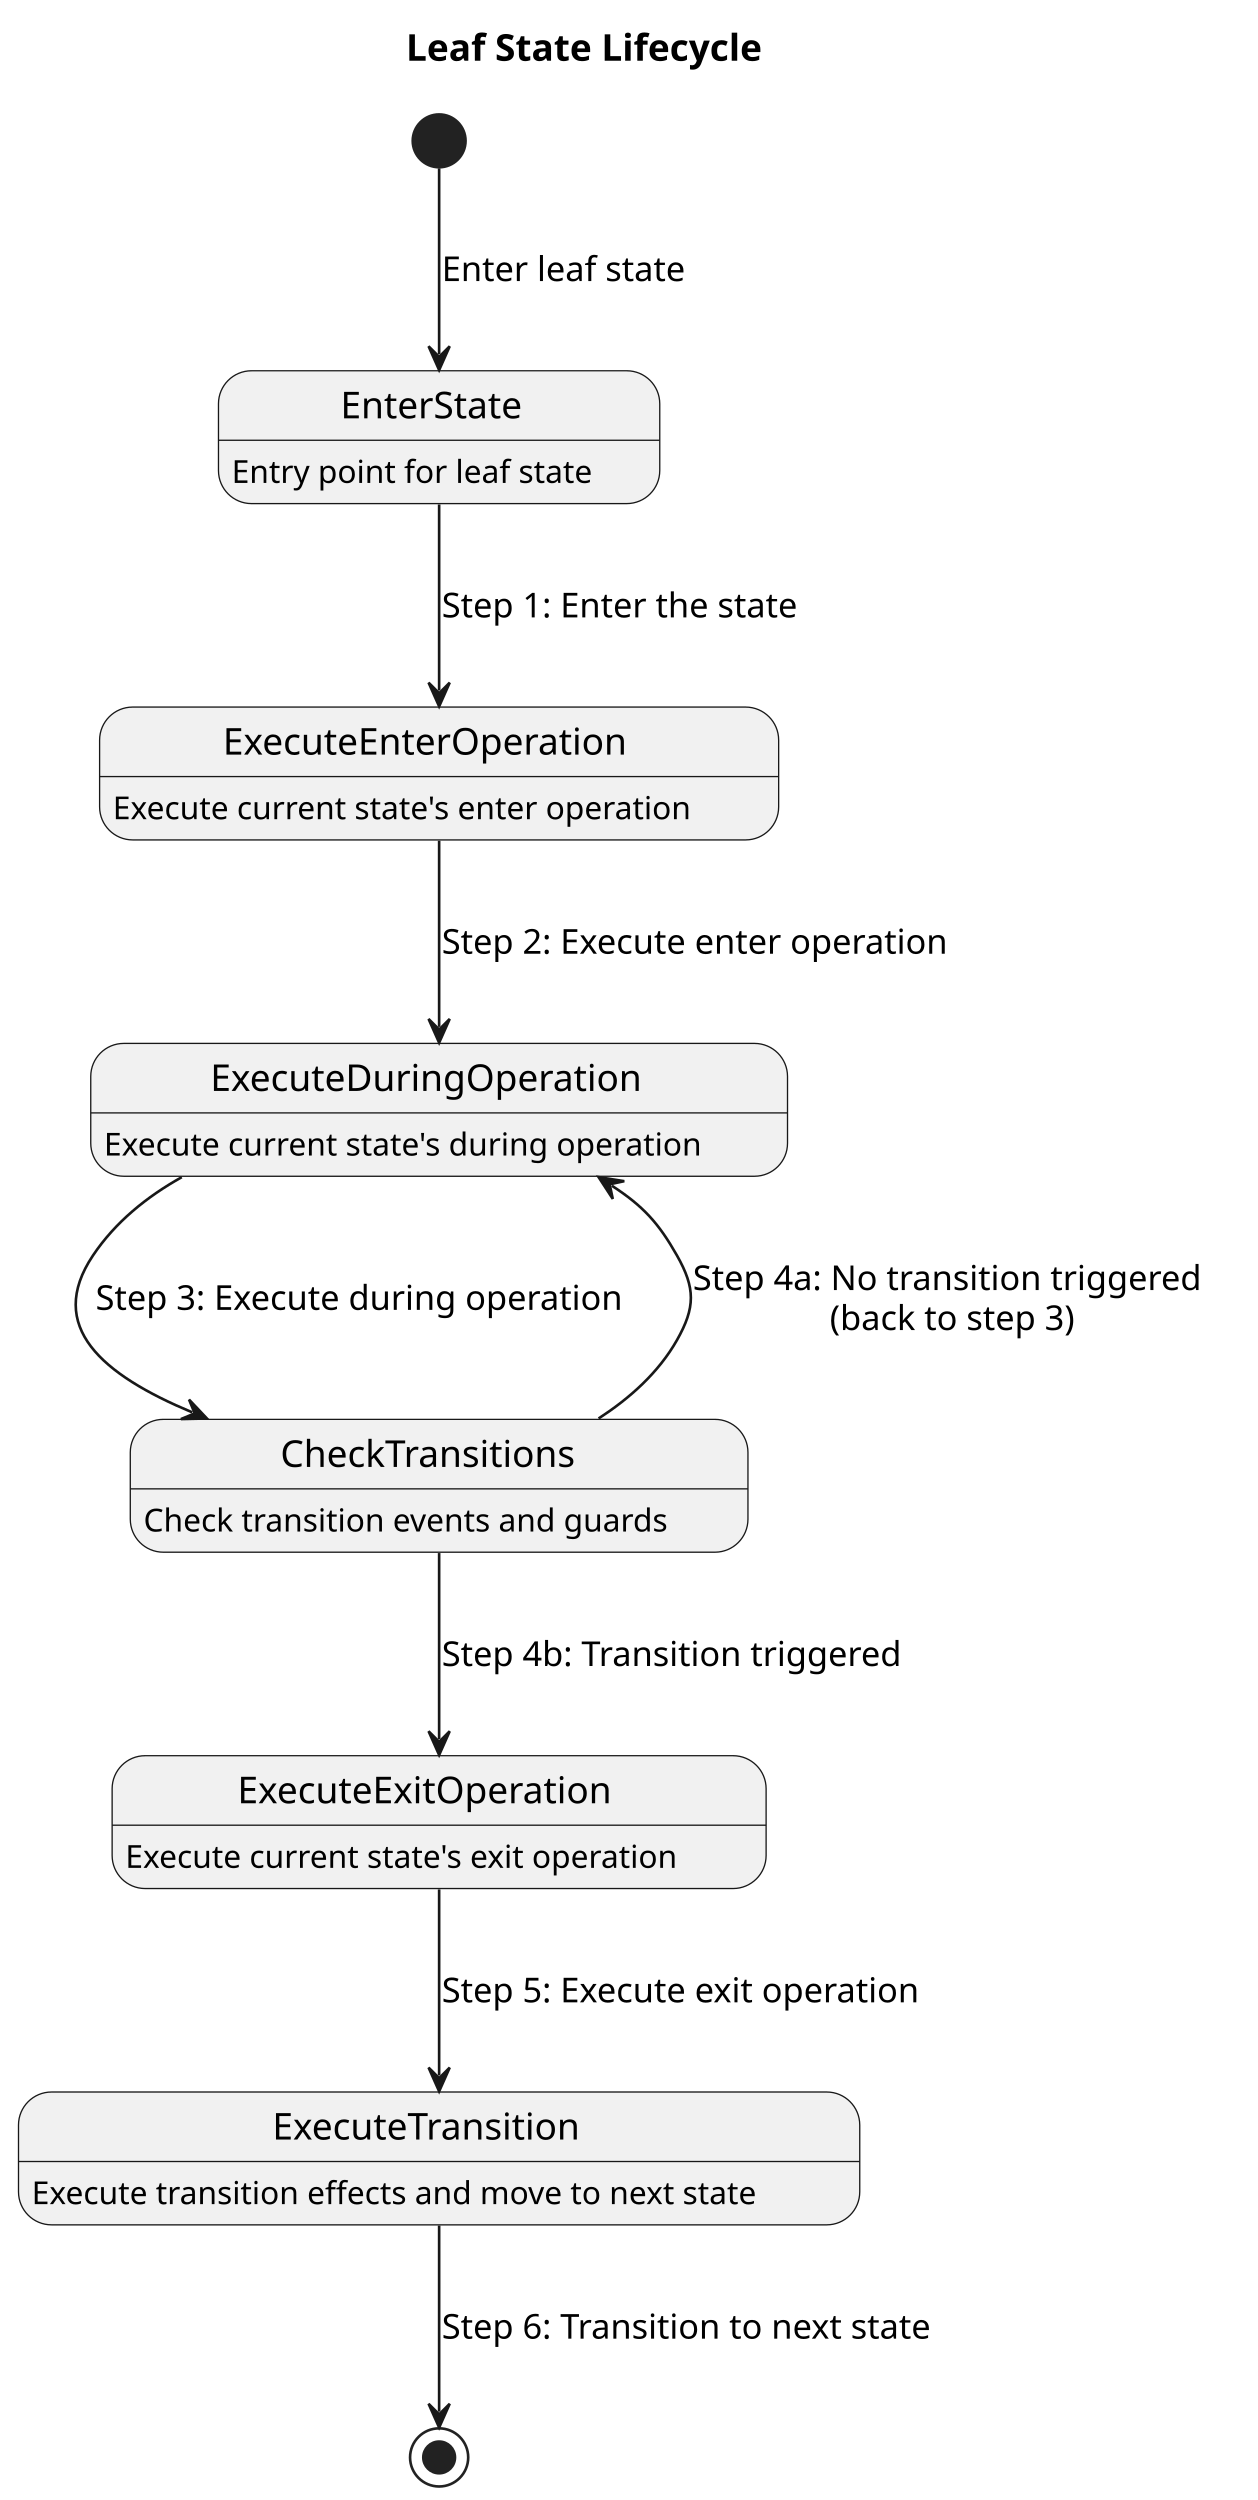
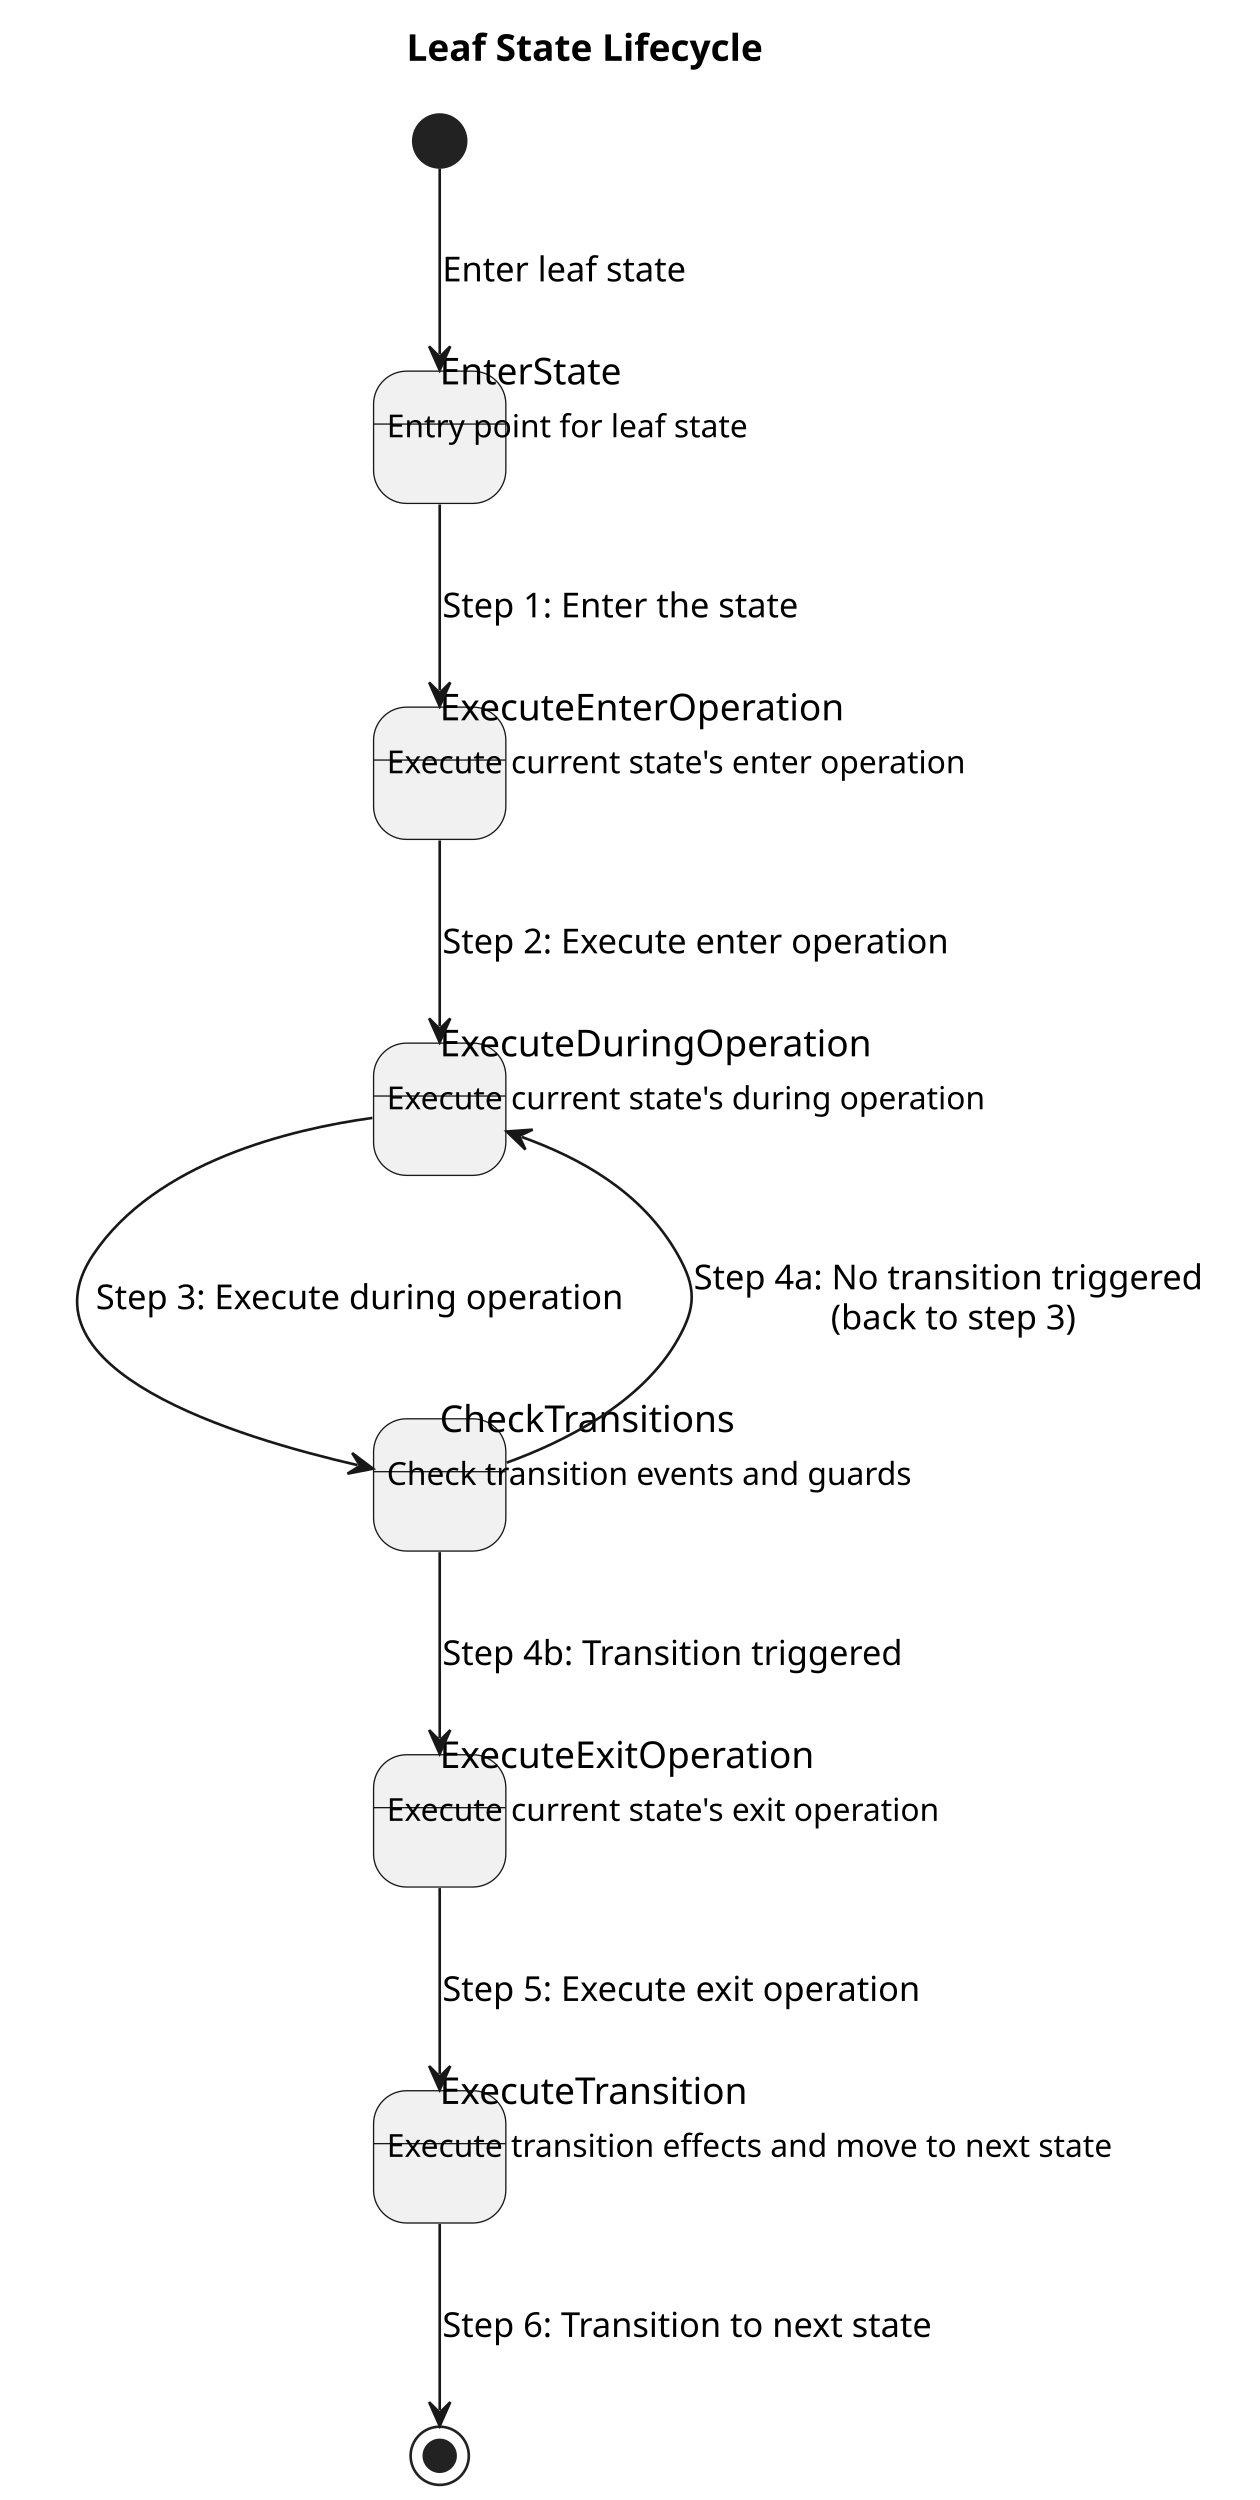
- <svg xmlns="http://www.w3.org/2000/svg" contentStyleType="text/css" data-diagram-type="STATE" height="946px" preserveAspectRatio="none" style="width:476px;height:946px;background:#FFFFFF;" version="1.1" viewBox="0 0 476 946" width="476px" zoomAndPan="magnify">
+ <svg xmlns="http://www.w3.org/2000/svg" contentStyleType="text/css" data-diagram-type="STATE" height="945px" preserveAspectRatio="none" style="width:476px;height:945px;background:#FFFFFF;" version="1.1" viewBox="0 0 476 945" width="476px" zoomAndPan="magnify">
  <defs />
  <g>
    <g class="title" data-source-line="1">
-       <text fill="#000000" font-family="sans-serif" font-size="14" font-weight="bold" lengthAdjust="spacing" textLength="155.435" x="153.621" y="22.995">Leaf State Lifecycle</text>
+       <text fill="#000000" font-family="sans-serif" font-size="14" font-weight="bold" lengthAdjust="spacing" textLength="155.435" x="153.641" y="22.995">Leaf State Lifecycle</text>
    </g>
-     <g id="EnterState">
-       <rect fill="#F1F1F1" height="50.266" rx="12.5" ry="12.5" style="stroke:#181818;stroke-width:0.5;" width="166.982" x="82.67" y="140.297" />
-       <line style="stroke:#181818;stroke-width:0.5;" x1="82.67" x2="249.652" y1="166.594" y2="166.594" />
-       <text fill="#000000" font-family="sans-serif" font-size="14" lengthAdjust="spacing" textLength="74.635" x="128.844" y="158.292">EnterState</text>
-       <text fill="#000000" font-family="sans-serif" font-size="12" lengthAdjust="spacing" textLength="146.982" x="87.67" y="182.732">Entry point for leaf state</text>
+     <g class="entity" data-qualified-name="EnterState" id="ent0002">
+       <rect fill="#F1F1F1" height="50" rx="12.5" ry="12.5" style="stroke:#181818;stroke-width:0.5;" width="50" x="141.21" y="140.297" />
+       <line style="stroke:#181818;stroke-width:0.5;" x1="141.21" x2="191.21" y1="160.297" y2="160.297" />
+       <text fill="#000000" font-family="sans-serif" font-size="14" lengthAdjust="spacing" textLength="0" x="166.21" y="145.297">EnterState</text>
+       <text fill="#000000" font-family="sans-serif" font-size="12" lengthAdjust="spacing" textLength="0" x="146.21" y="165.297">Entry point for leaf state</text>
    </g>
-     <g id="ExecuteEnterOperation">
-       <rect fill="#F1F1F1" height="50.266" rx="12.5" ry="12.5" style="stroke:#181818;stroke-width:0.5;" width="256.953" x="37.69" y="267.557" />
-       <line style="stroke:#181818;stroke-width:0.5;" x1="37.69" x2="294.643" y1="293.854" y2="293.854" />
-       <text fill="#000000" font-family="sans-serif" font-size="14" lengthAdjust="spacing" textLength="163.666" x="84.334" y="285.552">ExecuteEnterOperation</text>
-       <text fill="#000000" font-family="sans-serif" font-size="12" lengthAdjust="spacing" textLength="236.953" x="42.69" y="309.992">Execute current state's enter operation</text>
+     <g class="entity" data-qualified-name="ExecuteEnterOperation" id="ent0003">
+       <rect fill="#F1F1F1" height="50" rx="12.5" ry="12.5" style="stroke:#181818;stroke-width:0.5;" width="50" x="141.21" y="267.297" />
+       <line style="stroke:#181818;stroke-width:0.5;" x1="141.21" x2="191.21" y1="287.297" y2="287.297" />
+       <text fill="#000000" font-family="sans-serif" font-size="14" lengthAdjust="spacing" textLength="0" x="166.21" y="272.297">ExecuteEnterOperation</text>
+       <text fill="#000000" font-family="sans-serif" font-size="12" lengthAdjust="spacing" textLength="0" x="146.21" y="292.297">Execute current state's enter operation</text>
    </g>
-     <g id="ExecuteDuringOperation">
-       <rect fill="#F1F1F1" height="50.266" rx="12.5" ry="12.5" style="stroke:#181818;stroke-width:0.5;" width="263.656" x="34.34" y="394.827" />
-       <line style="stroke:#181818;stroke-width:0.5;" x1="34.34" x2="297.996" y1="421.124" y2="421.124" />
-       <text fill="#000000" font-family="sans-serif" font-size="14" lengthAdjust="spacing" textLength="173.148" x="79.594" y="412.822">ExecuteDuringOperation</text>
-       <text fill="#000000" font-family="sans-serif" font-size="12" lengthAdjust="spacing" textLength="243.656" x="39.34" y="437.262">Execute current state's during operation</text>
+     <g class="entity" data-qualified-name="ExecuteDuringOperation" id="ent0004">
+       <rect fill="#F1F1F1" height="50" rx="12.5" ry="12.5" style="stroke:#181818;stroke-width:0.5;" width="50" x="141.21" y="394.297" />
+       <line style="stroke:#181818;stroke-width:0.5;" x1="141.21" x2="191.21" y1="414.297" y2="414.297" />
+       <text fill="#000000" font-family="sans-serif" font-size="14" lengthAdjust="spacing" textLength="0" x="166.21" y="399.297">ExecuteDuringOperation</text>
+       <text fill="#000000" font-family="sans-serif" font-size="12" lengthAdjust="spacing" textLength="0" x="146.21" y="419.297">Execute current state's during operation</text>
    </g>
-     <g id="CheckTransitions">
-       <rect fill="#F1F1F1" height="50.266" rx="12.5" ry="12.5" style="stroke:#181818;stroke-width:0.5;" width="233.727" x="49.3" y="537.087" />
-       <line style="stroke:#181818;stroke-width:0.5;" x1="49.3" x2="283.027" y1="563.384" y2="563.384" />
-       <text fill="#000000" font-family="sans-serif" font-size="14" lengthAdjust="spacing" textLength="120.121" x="106.103" y="555.082">CheckTransitions</text>
-       <text fill="#000000" font-family="sans-serif" font-size="12" lengthAdjust="spacing" textLength="213.727" x="54.3" y="579.522">Check transition events and guards</text>
+     <g class="entity" data-qualified-name="CheckTransitions" id="ent0005">
+       <rect fill="#F1F1F1" height="50" rx="12.5" ry="12.5" style="stroke:#181818;stroke-width:0.5;" width="50" x="141.21" y="536.297" />
+       <line style="stroke:#181818;stroke-width:0.5;" x1="141.21" x2="191.21" y1="556.297" y2="556.297" />
+       <text fill="#000000" font-family="sans-serif" font-size="14" lengthAdjust="spacing" textLength="0" x="166.21" y="541.297">CheckTransitions</text>
+       <text fill="#000000" font-family="sans-serif" font-size="12" lengthAdjust="spacing" textLength="0" x="146.21" y="561.297">Check transition events and guards</text>
    </g>
-     <g id="ExecuteExitOperation">
-       <rect fill="#F1F1F1" height="50.266" rx="12.5" ry="12.5" style="stroke:#181818;stroke-width:0.5;" width="247.467" x="42.43" y="664.357" />
-       <line style="stroke:#181818;stroke-width:0.5;" x1="42.43" x2="289.897" y1="690.654" y2="690.654" />
-       <text fill="#000000" font-family="sans-serif" font-size="14" lengthAdjust="spacing" textLength="152.599" x="89.864" y="682.352">ExecuteExitOperation</text>
-       <text fill="#000000" font-family="sans-serif" font-size="12" lengthAdjust="spacing" textLength="227.467" x="47.43" y="706.792">Execute current state's exit operation</text>
+     <g class="entity" data-qualified-name="ExecuteExitOperation" id="ent0006">
+       <rect fill="#F1F1F1" height="50" rx="12.5" ry="12.5" style="stroke:#181818;stroke-width:0.5;" width="50" x="141.21" y="663.297" />
+       <line style="stroke:#181818;stroke-width:0.5;" x1="141.21" x2="191.21" y1="683.297" y2="683.297" />
+       <text fill="#000000" font-family="sans-serif" font-size="14" lengthAdjust="spacing" textLength="0" x="166.21" y="668.297">ExecuteExitOperation</text>
+       <text fill="#000000" font-family="sans-serif" font-size="12" lengthAdjust="spacing" textLength="0" x="146.21" y="688.297">Execute current state's exit operation</text>
    </g>
-     <g id="ExecuteTransition">
-       <rect fill="#F1F1F1" height="50.266" rx="12.5" ry="12.5" style="stroke:#181818;stroke-width:0.5;" width="318.33" x="7" y="791.617" />
-       <line style="stroke:#181818;stroke-width:0.5;" x1="7" x2="325.33" y1="817.914" y2="817.914" />
-       <text fill="#000000" font-family="sans-serif" font-size="14" lengthAdjust="spacing" textLength="126.178" x="103.076" y="809.612">ExecuteTransition</text>
-       <text fill="#000000" font-family="sans-serif" font-size="12" lengthAdjust="spacing" textLength="298.33" x="12" y="834.052">Execute transition effects and move to next state</text>
+     <g class="entity" data-qualified-name="ExecuteTransition" id="ent0007">
+       <rect fill="#F1F1F1" height="50" rx="12.5" ry="12.5" style="stroke:#181818;stroke-width:0.5;" width="50" x="141.21" y="790.297" />
+       <line style="stroke:#181818;stroke-width:0.5;" x1="141.21" x2="191.21" y1="810.297" y2="810.297" />
+       <text fill="#000000" font-family="sans-serif" font-size="14" lengthAdjust="spacing" textLength="0" x="166.21" y="795.297">ExecuteTransition</text>
+       <text fill="#000000" font-family="sans-serif" font-size="12" lengthAdjust="spacing" textLength="0" x="146.21" y="815.297">Execute transition effects and move to next state</text>
    </g>
-     <ellipse cx="166.17" cy="53.297" fill="#222222" rx="10" ry="10" style="stroke:#222222;stroke-width:1;" />
-     <ellipse cx="166.17" cy="929.887" fill="none" rx="11" ry="11" style="stroke:#222222;stroke-width:1;" />
-     <ellipse cx="166.17" cy="929.887" fill="#222222" rx="6" ry="6" style="stroke:#222222;stroke-width:1;" />
-     <g class="link" data-entity-1=".start." data-entity-2="EnterState" data-source-line="3" data-uid="lnk3" id="link_.start._EnterState">
-       <path d="M166.17,63.687 C166.17,80.437 166.17,109.957 166.17,134.027" fill="none" id="*start*-to-EnterState" style="stroke:#181818;stroke-width:1;" />
-       <polygon fill="#181818" points="166.17,140.027,170.17,131.027,166.17,135.027,162.17,131.027,166.17,140.027" style="stroke:#181818;stroke-width:1;" />
-       <text fill="#000000" font-family="sans-serif" font-size="13" lengthAdjust="spacing" textLength="100.242" x="167.17" y="106.364">Enter leaf state</text>
+     <g class="start_entity" data-qualified-name=".start." data-source-line="3" id="ent0002">
+       <ellipse cx="166.21" cy="53.297" fill="#222222" rx="10" ry="10" style="stroke:#222222;stroke-width:1;" />
    </g>
-     <g class="link" data-entity-1="EnterState" data-entity-2="ExecuteEnterOperation" data-source-line="9" data-uid="lnk4" id="link_EnterState_ExecuteEnterOperation">
-       <path d="M166.17,190.877 C166.17,212.947 166.17,239.247 166.17,261.307" fill="none" id="EnterState-to-ExecuteEnterOperation" style="stroke:#181818;stroke-width:1;" />
-       <polygon fill="#181818" points="166.17,267.307,170.17,258.307,166.17,262.307,162.17,258.307,166.17,267.307" style="stroke:#181818;stroke-width:1;" />
-       <text fill="#000000" font-family="sans-serif" font-size="13" lengthAdjust="spacing" textLength="147.939" x="167.17" y="233.624">Step 1: Enter the state</text>
+     <g class="end_entity" data-qualified-name=".end." data-source-line="40" id="ent0010">
+       <ellipse cx="166.21" cy="928.297" fill="none" rx="11" ry="11" style="stroke:#222222;stroke-width:1;" />
+       <ellipse cx="166.21" cy="928.297" fill="#222222" rx="6" ry="6" style="stroke:#222222;stroke-width:1;" />
    </g>
-     <g class="link" data-entity-1="ExecuteEnterOperation" data-entity-2="ExecuteDuringOperation" data-source-line="15" data-uid="lnk5" id="link_ExecuteEnterOperation_ExecuteDuringOperation">
-       <path d="M166.17,318.137 C166.17,340.217 166.17,366.517 166.17,388.567" fill="none" id="ExecuteEnterOperation-to-ExecuteDuringOperation" style="stroke:#181818;stroke-width:1;" />
-       <polygon fill="#181818" points="166.17,394.567,170.17,385.567,166.17,389.567,162.17,385.567,166.17,394.567" style="stroke:#181818;stroke-width:1;" />
-       <text fill="#000000" font-family="sans-serif" font-size="13" lengthAdjust="spacing" textLength="208.26" x="167.17" y="360.894">Step 2: Execute enter operation</text>
+     <g class="link" data-entity-1="ent0002" data-entity-2="ent0002" data-link-type="dependency" data-source-line="3" id="lnk3">
+       <path d="M166.21,63.677 C166.21,80.407 166.21,109.887 166.21,133.927" fill="none" id="*start*-to-EnterState" style="stroke:#181818;stroke-width:1;" />
+       <polygon fill="#181818" points="166.21,139.927,170.21,130.927,166.21,134.927,162.21,130.927,166.21,139.927" style="stroke:#181818;stroke-width:1;" />
+       <text fill="#000000" font-family="sans-serif" font-size="13" lengthAdjust="spacing" textLength="100.242" x="167.21" y="106.364">Enter leaf state</text>
    </g>
-     <g class="link" data-entity-1="ExecuteDuringOperation" data-entity-2="CheckTransitions" data-source-line="21" data-uid="lnk6" id="link_ExecuteDuringOperation_CheckTransitions">
-       <path d="M68.78,445.437 C55.51,452.847 43.58,462.507 35.17,475.087 C17.16,502.017 38.663,520.205 72.763,534.445" fill="none" id="ExecuteDuringOperation-to-CheckTransitions" style="stroke:#181818;stroke-width:1;" />
-       <polygon fill="#181818" points="78.3,536.757,71.536,529.598,73.686,534.83,68.454,536.98,78.3,536.757" style="stroke:#181818;stroke-width:1;" />
-       <text fill="#000000" font-family="sans-serif" font-size="13" lengthAdjust="spacing" textLength="215.522" x="36.17" y="495.654">Step 3: Execute during operation</text>
+     <g class="link" data-entity-1="ent0002" data-entity-2="ent0003" data-link-type="dependency" data-source-line="9" id="lnk4">
+       <path d="M166.21,190.697 C166.21,212.717 166.21,238.957 166.21,260.957" fill="none" id="EnterState-to-ExecuteEnterOperation" style="stroke:#181818;stroke-width:1;" />
+       <polygon fill="#181818" points="166.21,266.957,170.21,257.957,166.21,261.957,162.21,257.957,166.21,266.957" style="stroke:#181818;stroke-width:1;" />
+       <text fill="#000000" font-family="sans-serif" font-size="13" lengthAdjust="spacing" textLength="147.939" x="167.21" y="233.364">Step 1: Enter the state</text>
    </g>
-     <g class="link" data-entity-1="CheckTransitions" data-entity-2="ExecuteDuringOperation" data-source-line="27" data-uid="lnk7" id="link_CheckTransitions_ExecuteDuringOperation">
-       <path d="M226.5,536.757 C238.36,529.077 249.25,519.307 256.17,507.087 C263.17,494.707 263.17,487.467 256.17,475.087 C249.25,462.867 243.394,456.371 231.534,448.681" fill="none" id="CheckTransitions-to-ExecuteDuringOperation" style="stroke:#181818;stroke-width:1;" />
-       <polygon fill="#181818" points="226.5,445.417,231.875,453.67,230.695,448.137,236.228,446.957,226.5,445.417" style="stroke:#181818;stroke-width:1;" />
-       <text fill="#000000" font-family="sans-serif" font-size="13" lengthAdjust="spacing" textLength="206.508" x="262.17" y="488.154">Step 4a: No transition triggered</text>
-       <text fill="#000000" font-family="sans-serif" font-size="13" lengthAdjust="spacing" textLength="102.876" x="313.986" y="503.287">(back to step 3)</text>
+     <g class="link" data-entity-1="ent0003" data-entity-2="ent0004" data-link-type="dependency" data-source-line="15" id="lnk5">
+       <path d="M166.21,317.697 C166.21,339.717 166.21,365.957 166.21,387.957" fill="none" id="ExecuteEnterOperation-to-ExecuteDuringOperation" style="stroke:#181818;stroke-width:1;" />
+       <polygon fill="#181818" points="166.21,393.957,170.21,384.957,166.21,388.957,162.21,384.957,166.21,393.957" style="stroke:#181818;stroke-width:1;" />
+       <text fill="#000000" font-family="sans-serif" font-size="13" lengthAdjust="spacing" textLength="208.26" x="167.21" y="360.364">Step 2: Execute enter operation</text>
    </g>
-     <g class="link" data-entity-1="CheckTransitions" data-entity-2="ExecuteExitOperation" data-source-line="28" data-uid="lnk8" id="link_CheckTransitions_ExecuteExitOperation">
-       <path d="M166.17,587.677 C166.17,609.747 166.17,636.047 166.17,658.097" fill="none" id="CheckTransitions-to-ExecuteExitOperation" style="stroke:#181818;stroke-width:1;" />
-       <polygon fill="#181818" points="166.17,664.097,170.17,655.097,166.17,659.097,162.17,655.097,166.17,664.097" style="stroke:#181818;stroke-width:1;" />
-       <text fill="#000000" font-family="sans-serif" font-size="13" lengthAdjust="spacing" textLength="187.827" x="167.17" y="630.424">Step 4b: Transition triggered</text>
+     <g class="link" data-entity-1="ent0004" data-entity-2="ent0005" data-link-type="dependency" data-source-line="21" id="lnk6">
+       <path d="M140.76,422.567 C109.79,426.847 58.75,439.137 35.21,474.297 C6,517.927 89.442,543.313 135.162,553.823" fill="none" id="ExecuteDuringOperation-to-CheckTransitions" style="stroke:#181818;stroke-width:1;" />
+       <polygon fill="#181818" points="141.01,555.167,133.135,549.252,136.137,554.047,131.343,557.049,141.01,555.167" style="stroke:#181818;stroke-width:1;" />
+       <text fill="#000000" font-family="sans-serif" font-size="13" lengthAdjust="spacing" textLength="215.522" x="36.21" y="494.864">Step 3: Execute during operation</text>
    </g>
-     <g class="link" data-entity-1="ExecuteExitOperation" data-entity-2="ExecuteTransition" data-source-line="34" data-uid="lnk9" id="link_ExecuteExitOperation_ExecuteTransition">
-       <path d="M166.17,714.937 C166.17,737.007 166.17,763.317 166.17,785.367" fill="none" id="ExecuteExitOperation-to-ExecuteTransition" style="stroke:#181818;stroke-width:1;" />
-       <polygon fill="#181818" points="166.17,791.367,170.17,782.367,166.17,786.367,162.17,782.367,166.17,791.367" style="stroke:#181818;stroke-width:1;" />
-       <text fill="#000000" font-family="sans-serif" font-size="13" lengthAdjust="spacing" textLength="197.983" x="167.17" y="757.684">Step 5: Execute exit operation</text>
+     <g class="link" data-entity-1="ent0005" data-entity-2="ent0004" data-link-type="dependency" data-source-line="27" id="lnk7">
+       <path d="M191.52,552.887 C213.01,545.107 242.47,530.557 256.21,506.297 C263.22,493.917 263.22,486.677 256.21,474.297 C242.47,450.037 218.652,437.529 197.162,429.749" fill="none" id="CheckTransitions-to-ExecuteDuringOperation" style="stroke:#181818;stroke-width:1;" />
+       <polygon fill="#181818" points="191.52,427.707,198.621,434.532,196.221,429.409,201.344,427.009,191.52,427.707" style="stroke:#181818;stroke-width:1;" />
+       <text fill="#000000" font-family="sans-serif" font-size="13" lengthAdjust="spacing" textLength="206.508" x="262.21" y="487.364">Step 4a: No transition triggered</text>
+       <text fill="#000000" font-family="sans-serif" font-size="13" lengthAdjust="spacing" textLength="102.876" x="314.026" y="502.497">(back to step 3)</text>
    </g>
-     <g class="link" data-entity-1="ExecuteTransition" data-entity-2=".end." data-source-line="40" data-uid="lnk11" id="link_ExecuteTransition_.end.">
-       <path d="M166.17,842.147 C166.17,866.037 166.17,895.307 166.17,912.587" fill="none" id="ExecuteTransition-to-*end*" style="stroke:#181818;stroke-width:1;" />
-       <polygon fill="#181818" points="166.17,918.587,170.17,909.587,166.17,913.587,162.17,909.587,166.17,918.587" style="stroke:#181818;stroke-width:1;" />
-       <text fill="#000000" font-family="sans-serif" font-size="13" lengthAdjust="spacing" textLength="202.7" x="167.17" y="884.954">Step 6: Transition to next state</text>
+     <g class="link" data-entity-1="ent0005" data-entity-2="ent0006" data-link-type="dependency" data-source-line="28" id="lnk8">
+       <path d="M166.21,586.697 C166.21,608.717 166.21,634.957 166.21,656.957" fill="none" id="CheckTransitions-to-ExecuteExitOperation" style="stroke:#181818;stroke-width:1;" />
+       <polygon fill="#181818" points="166.21,662.957,170.21,653.957,166.21,657.957,162.21,653.957,166.21,662.957" style="stroke:#181818;stroke-width:1;" />
+       <text fill="#000000" font-family="sans-serif" font-size="13" lengthAdjust="spacing" textLength="187.827" x="167.21" y="629.364">Step 4b: Transition triggered</text>
+     </g>
+     <g class="link" data-entity-1="ent0006" data-entity-2="ent0007" data-link-type="dependency" data-source-line="34" id="lnk9">
+       <path d="M166.21,713.697 C166.21,735.717 166.21,761.957 166.21,783.957" fill="none" id="ExecuteExitOperation-to-ExecuteTransition" style="stroke:#181818;stroke-width:1;" />
+       <polygon fill="#181818" points="166.21,789.957,170.21,780.957,166.21,784.957,162.21,780.957,166.21,789.957" style="stroke:#181818;stroke-width:1;" />
+       <text fill="#000000" font-family="sans-serif" font-size="13" lengthAdjust="spacing" textLength="197.983" x="167.21" y="756.364">Step 5: Execute exit operation</text>
+     </g>
+     <g class="link" data-entity-1="ent0007" data-entity-2="ent0010" data-link-type="dependency" data-source-line="40" id="lnk11">
+       <path d="M166.21,840.657 C166.21,864.527 166.21,893.757 166.21,911.007" fill="none" id="ExecuteTransition-to-*end*" style="stroke:#181818;stroke-width:1;" />
+       <polygon fill="#181818" points="166.21,917.007,170.21,908.007,166.21,912.007,162.21,908.007,166.21,917.007" style="stroke:#181818;stroke-width:1;" />
+       <text fill="#000000" font-family="sans-serif" font-size="13" lengthAdjust="spacing" textLength="202.7" x="167.21" y="883.364">Step 6: Transition to next state</text>
    </g>
  </g>
</svg>
